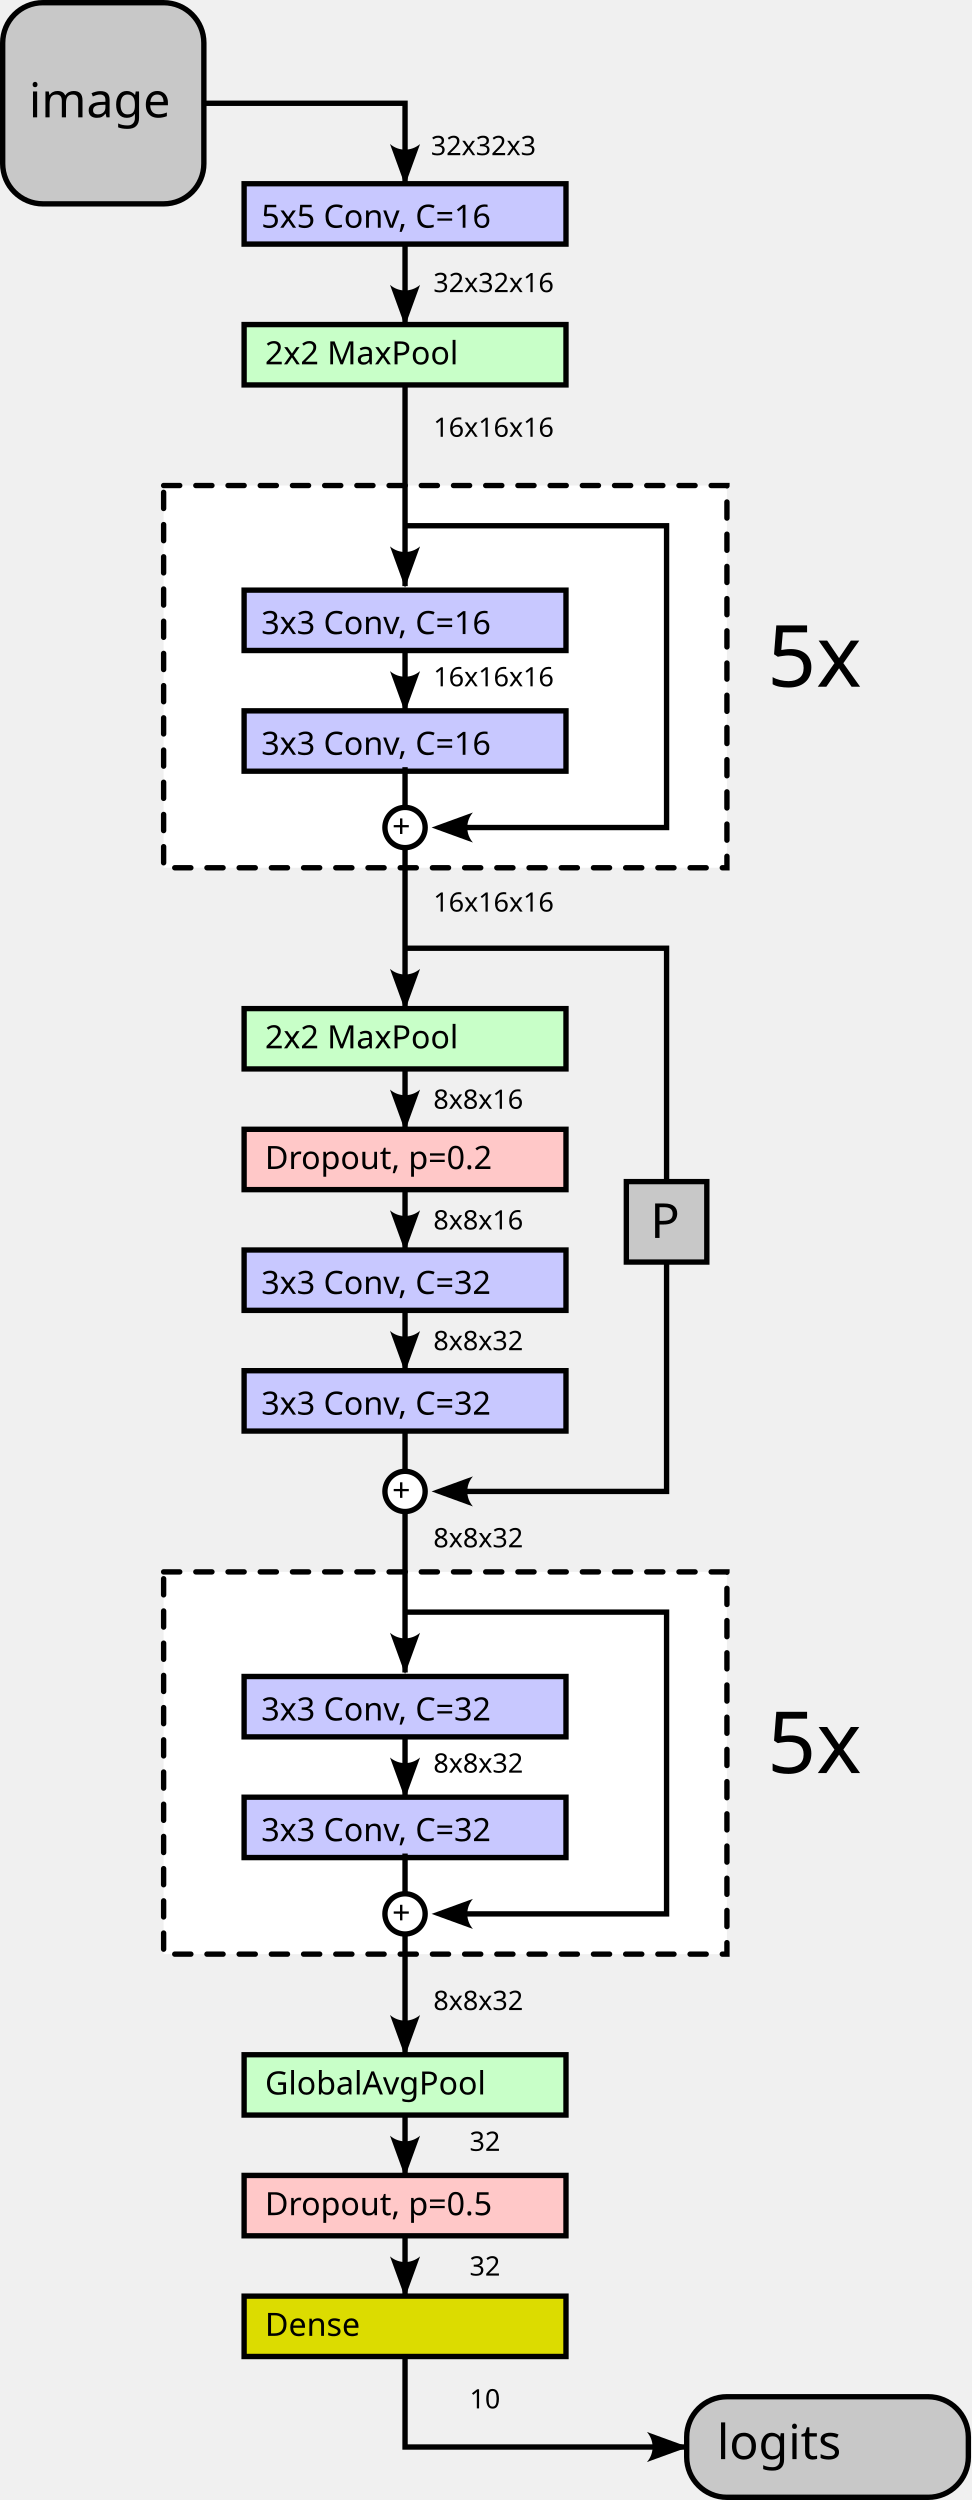
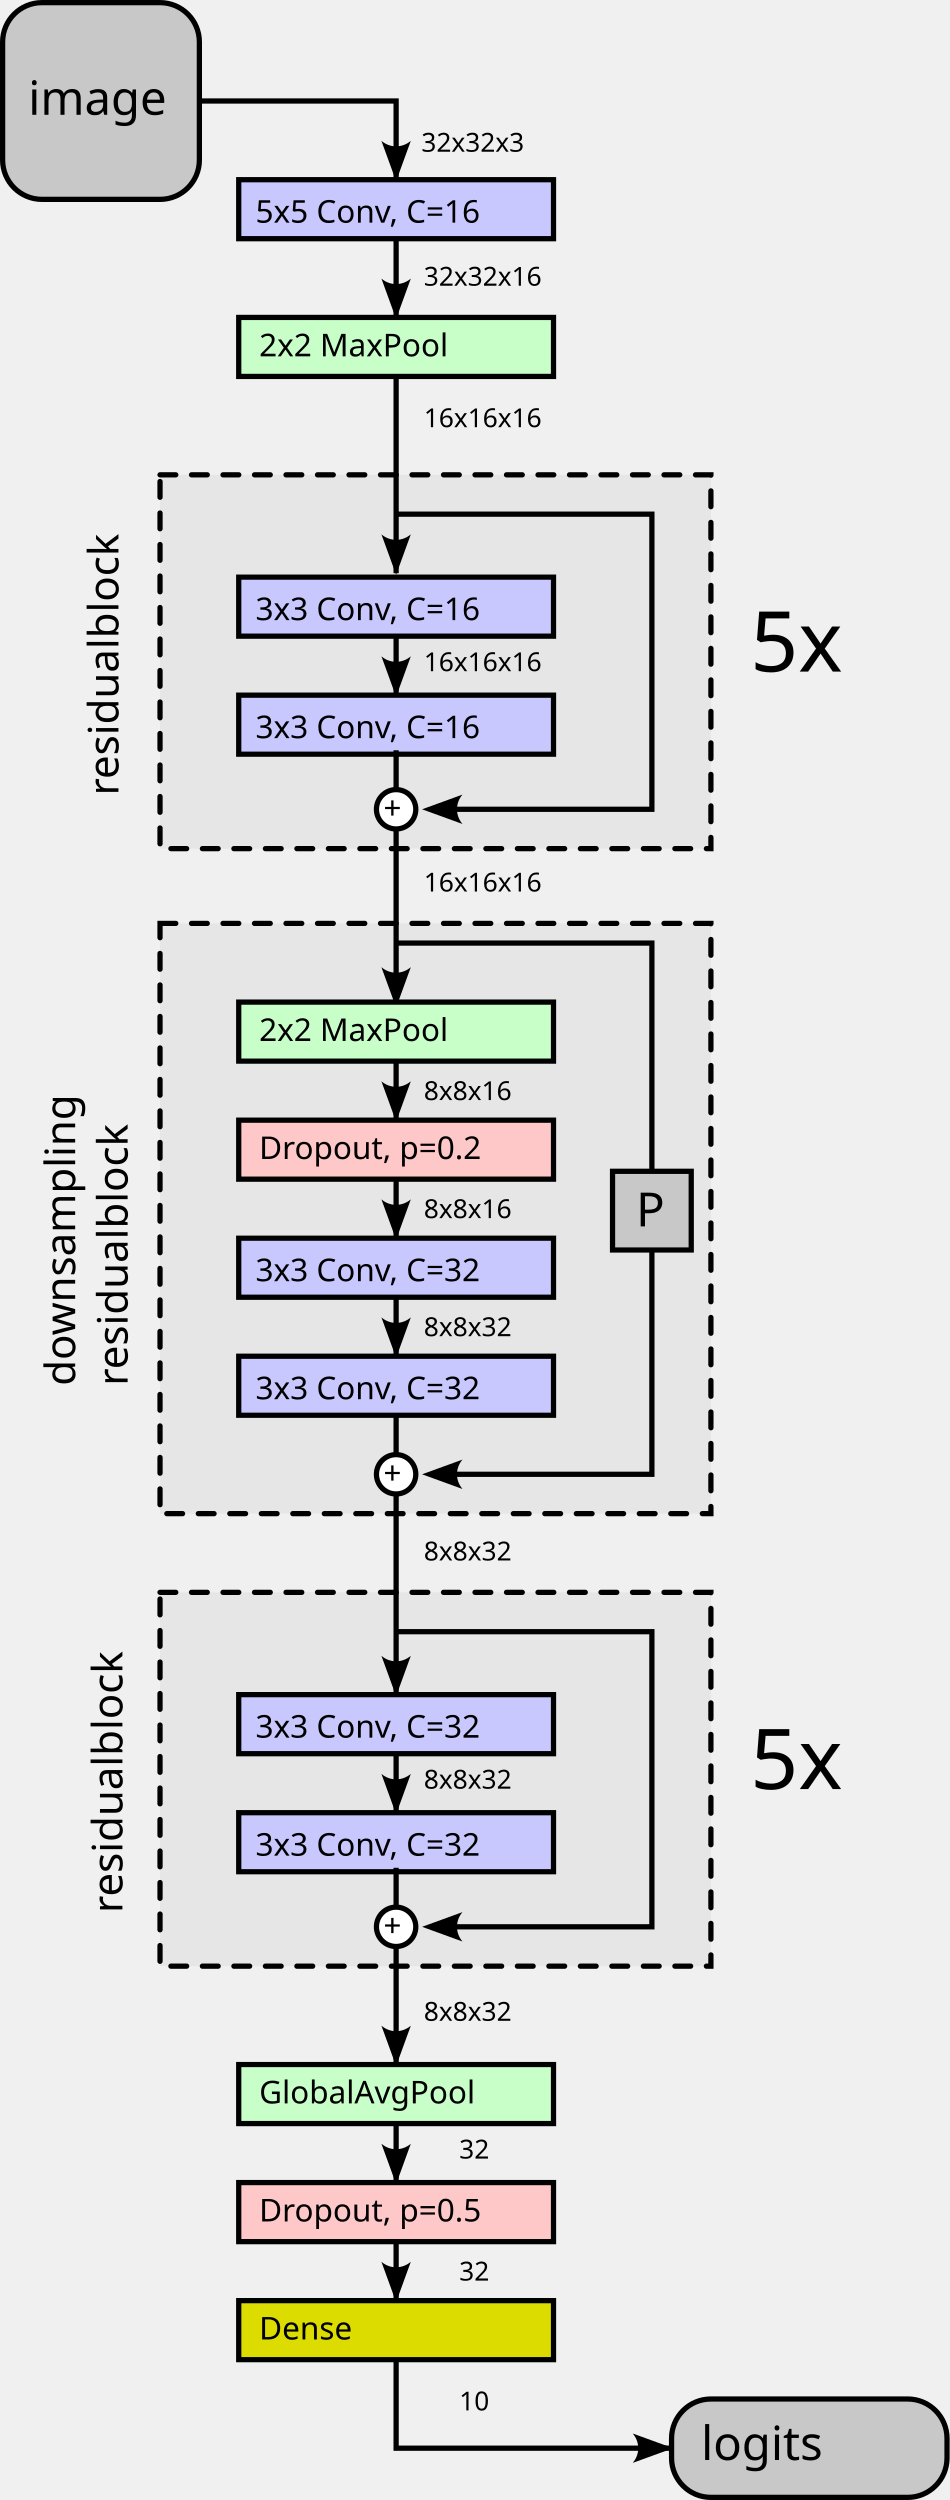
- <svg xmlns="http://www.w3.org/2000/svg" width="127.706mm" height="328.789mm" viewBox="0 0 127.706 328.789" version="1.1" id="svg5">
+ <svg xmlns="http://www.w3.org/2000/svg" width="127.706mm" height="336.197mm" viewBox="0 0 127.706 336.197" version="1.1" id="svg5">
  <defs id="defs2">
    <marker style="overflow:visible" id="marker10407" refX="6" refY="0" orient="auto-start-reverse" markerWidth="7.7" markerHeight="5.6" viewBox="0 0 7.7 5.6" preserveAspectRatio="xMidYMid">
      <path transform="scale(0.7)" d="M -2,-4 9,0 -2,4 c 2,-2.33 2,-5.66 0,-8 z" style="fill:context-stroke;fill-rule:evenodd;stroke:none" id="path10405" />
    </marker>
    <marker style="overflow:visible" id="marker5282" refX="0" refY="0" orient="auto-start-reverse" markerWidth="7.7" markerHeight="5.6" viewBox="0 0 7.7 5.6" preserveAspectRatio="xMidYMid">
      <path transform="scale(0.7)" d="M -2,-4 9,0 -2,4 c 2,-2.33 2,-5.66 0,-8 z" style="fill:context-stroke;fill-rule:evenodd;stroke:none" id="path5280" />
    </marker>
    <marker style="overflow:visible" id="Arrow2" refX="6" refY="0" orient="auto-start-reverse" markerWidth="7.7" markerHeight="5.6" viewBox="0 0 7.7 5.6" preserveAspectRatio="xMidYMid">
      <path transform="scale(0.7)" d="M -2,-4 9,0 -2,4 c 2,-2.33 2,-5.66 0,-8 z" style="fill:context-stroke;fill-rule:evenodd;stroke:none" id="arrow2L" />
    </marker>
  </defs>
  <g id="layer1" transform="translate(-4.938889,-7.584722)">
-     <rect style="fill:#ffffff;fill-opacity:1;stroke:#000000;stroke-width:0.706;stroke-linecap:round;stroke-dasharray:2.118, 2.118;stroke-dashoffset:0" id="rect6349" width="74.083" height="50.271" x="26.458" y="214.313" />
-     <rect style="fill:#ffffff;fill-opacity:1;stroke:#000000;stroke-width:0.706;stroke-linecap:round;stroke-dasharray:2.118, 2.118;stroke-dashoffset:0" id="rect4455" width="74.083" height="50.271" x="26.458" y="71.438" />
+     <rect style="fill:#e6e6e6;fill-opacity:1;stroke:#000000;stroke-width:0.706;stroke-linecap:round;stroke-dasharray:2.118, 2.118;stroke-dashoffset:0" id="rect1743" width="74.083" height="79.375" x="26.458" y="131.762" />
+     <rect style="fill:#e6e6e6;fill-opacity:1;stroke:#000000;stroke-width:0.706;stroke-linecap:round;stroke-dasharray:2.118, 2.118;stroke-dashoffset:0" id="rect6349" width="74.083" height="50.271" x="26.458" y="221.721" />
+     <rect style="fill:#e6e6e6;fill-opacity:1;stroke:#000000;stroke-width:0.706;stroke-linecap:round;stroke-dasharray:2.118, 2.118;stroke-dashoffset:0" id="rect4455" width="74.083" height="50.271" x="26.458" y="71.438" />
    <rect style="fill:#c8c8c8;fill-opacity:1;stroke:#000000;stroke-width:0.706;stroke-linecap:round;stroke-dasharray:none" id="rect800" width="26.458" height="26.458" x="5.292" y="7.938" ry="5.292" />
    <text xml:space="preserve" style="font-size:3.528px;line-height:1.25;font-family:Roman;-inkscape-font-specification:'Roman, ';stroke-width:0.265" x="61.605" y="27.992" id="text910">
      <tspan id="tspan908" style="font-size:3.528px;stroke-width:0.265" x="61.605" y="27.992">32x32x3</tspan>
    </text>
    <rect style="fill:#c8c8ff;fill-opacity:1;stroke:#000000;stroke-width:0.706;stroke-linecap:round;stroke-dasharray:none" id="rect962" width="42.333" height="7.938" x="37.042" y="31.75" ry="0" />
    <text xml:space="preserve" style="font-size:4.233px;line-height:1.25;font-family:Roman;-inkscape-font-specification:'Roman, ';stroke-width:0.265" x="39.301" y="37.532" id="text1013">
      <tspan id="tspan1011" style="font-size:4.233px;stroke-width:0.265" x="39.301" y="37.532">5x5 Conv, C=16</tspan>
    </text>
    <g id="g5262">
      <rect style="fill:#c8ffc8;fill-opacity:1;stroke:#000000;stroke-width:0.706;stroke-linecap:round;stroke-dasharray:none" id="rect1069" width="42.333" height="7.938" x="37.042" y="50.271" ry="0" />
      <text xml:space="preserve" style="font-size:4.233px;line-height:1.25;font-family:Roman;-inkscape-font-specification:'Roman, ';stroke-width:0.265" x="39.791" y="55.498" id="text1073">
        <tspan id="tspan1071" style="font-size:4.233px;stroke-width:0.265" x="39.791" y="55.498">2x2 MaxPool</tspan>
      </text>
    </g>
    <g id="g1084" transform="translate(-0.5085284,12.3672)">
      <rect style="fill:#c8c8ff;fill-opacity:1;stroke:#000000;stroke-width:0.706;stroke-linecap:round;stroke-dasharray:none" id="rect1075" width="42.333" height="7.938" x="37.55" y="72.829" ry="0" />
      <text xml:space="preserve" style="font-size:4.233px;line-height:1.25;font-family:Roman;-inkscape-font-specification:'Roman, ';stroke-width:0.265" x="39.809" y="78.61" id="text1079">
        <tspan id="tspan1077" style="font-size:4.233px;stroke-width:0.265" x="39.809" y="78.61">3x3 Conv, C=16</tspan>
      </text>
    </g>
    <g id="g1092" transform="translate(-0.5085284,28.2422)">
      <rect style="fill:#c8c8ff;fill-opacity:1;stroke:#000000;stroke-width:0.706;stroke-linecap:round;stroke-dasharray:none" id="rect1086" width="42.333" height="7.938" x="37.55" y="72.829" ry="0" />
      <text xml:space="preserve" style="font-size:4.233px;line-height:1.25;font-family:Roman;-inkscape-font-specification:'Roman, ';stroke-width:0.265" x="39.809" y="78.61" id="text1090">
        <tspan id="tspan1088" style="font-size:4.233px;stroke-width:0.265" x="39.809" y="78.61">3x3 Conv, C=16</tspan>
      </text>
    </g>
    <path style="fill:none;stroke:#000000;stroke-width:0.706;stroke-linecap:butt;stroke-linejoin:miter;stroke-dasharray:none;stroke-opacity:1;marker-end:url(#Arrow2)" d="M 31.75,21.167 H 58.208 V 31.75" id="path1148" />
    <path style="fill:none;stroke:#000000;stroke-width:0.706;stroke-linecap:butt;stroke-linejoin:miter;stroke-dasharray:none;stroke-opacity:1;marker-end:url(#Arrow2)" d="M 58.208,39.688 V 50.271" id="path1150" />
    <path style="fill:none;stroke:#000000;stroke-width:0.706;stroke-linecap:butt;stroke-linejoin:miter;stroke-dasharray:none;stroke-opacity:1;marker-end:url(#Arrow2)" d="M 58.208,58.208 V 84.667" id="path1152" />
    <path style="fill:none;stroke:#000000;stroke-width:0.706;stroke-linecap:butt;stroke-linejoin:miter;stroke-dasharray:none;stroke-opacity:1;marker-end:url(#Arrow2)" d="m 58.208,93.133 v 7.937" id="path1154" />
    <text xml:space="preserve" style="font-size:3.528px;line-height:1.25;font-family:Roman;-inkscape-font-specification:'Roman, ';stroke-width:0.265" x="61.934" y="46.01" id="text1158">
      <tspan id="tspan1156" style="font-size:3.528px;stroke-width:0.265" x="61.934" y="46.01">32x32x16</tspan>
    </text>
    <text xml:space="preserve" style="font-size:3.528px;line-height:1.25;font-family:Roman;-inkscape-font-specification:'Roman, ';stroke-width:0.265" x="61.934" y="127.476" id="text1162">
      <tspan id="tspan1160" style="font-size:3.528px;stroke-width:0.265" x="61.934" y="127.476">16x16x16</tspan>
    </text>
    <path style="fill:none;stroke:#000000;stroke-width:0.706;stroke-linecap:butt;stroke-linejoin:miter;stroke-dasharray:none;stroke-opacity:1;marker-end:url(#marker5282)" d="M 58.208,76.729 H 92.604 V 116.417 H 66.146" id="path1888" />
-     <path style="fill:none;stroke:#000000;stroke-width:0.706;stroke-linecap:butt;stroke-linejoin:miter;stroke-dasharray:none;stroke-opacity:1;marker-end:url(#Arrow2)" d="m 58.208,108.479 v 31.75" id="path1949" />
+     <path style="fill:none;stroke:#000000;stroke-width:0.706;stroke-linecap:butt;stroke-linejoin:miter;stroke-dasharray:none;stroke-opacity:1;marker-end:url(#Arrow2)" d="M 58.208,108.479 V 142.875" id="path1949" />
    <text xml:space="preserve" style="font-size:3.528px;line-height:1.25;font-family:Roman;-inkscape-font-specification:'Roman, ';stroke-width:0.265" x="61.934" y="65.034" id="text2789">
      <tspan id="tspan2787" style="font-size:3.528px;stroke-width:0.265" x="61.934" y="65.034">16x16x16</tspan>
    </text>
    <circle style="fill:#ffffff;fill-opacity:1;stroke:#000000;stroke-width:0.706;stroke-linecap:round;stroke-dasharray:none" id="path4391" cx="58.208" cy="116.417" r="2.646" />
    <text xml:space="preserve" style="font-size:4.233px;line-height:1.25;font-family:Roman;-inkscape-font-specification:'Roman, ';stroke-width:0.265" x="56.501" y="117.733" id="text4395">
      <tspan id="tspan4393" style="font-size:4.233px;stroke-width:0.265" x="56.501" y="117.733">+</tspan>
    </text>
    <text xml:space="preserve" style="font-size:11.289px;line-height:1.25;font-family:Roman;-inkscape-font-specification:'Roman, ';stroke-width:0.265" x="105.833" y="97.896" id="text5257">
      <tspan id="tspan5255" style="stroke-width:0.265" x="105.833" y="97.896">5x</tspan>
    </text>
-     <g id="g5270" transform="translate(0,89.95834)">
+     <g id="g5270" transform="translate(0,92.07501)">
      <rect style="fill:#c8ffc8;fill-opacity:1;stroke:#000000;stroke-width:0.706;stroke-linecap:round;stroke-dasharray:none" id="rect5264" width="42.333" height="7.938" x="37.042" y="50.271" ry="0" />
      <text xml:space="preserve" style="font-size:4.233px;line-height:1.25;font-family:Roman;-inkscape-font-specification:'Roman, ';stroke-width:0.265" x="39.791" y="55.498" id="text5268">
        <tspan id="tspan5266" style="font-size:4.233px;stroke-width:0.265" x="39.791" y="55.498">2x2 MaxPool</tspan>
      </text>
    </g>
-     <g id="g5334" transform="translate(-0.5085284,99.15053)">
+     <g id="g5334" transform="translate(-0.5085284,101.2672)">
      <rect style="fill:#c8c8ff;fill-opacity:1;stroke:#000000;stroke-width:0.706;stroke-linecap:round;stroke-dasharray:none" id="rect5328" width="42.333" height="7.938" x="37.55" y="72.829" ry="0" />
      <text xml:space="preserve" style="font-size:4.233px;line-height:1.25;font-family:Roman;-inkscape-font-specification:'Roman, ';stroke-width:0.265" x="39.809" y="78.61" id="text5332">
        <tspan id="tspan5330" style="font-size:4.233px;stroke-width:0.265" x="39.809" y="78.61">3x3 Conv, C=32</tspan>
      </text>
    </g>
-     <g id="g5342" transform="translate(-0.5085284,115.0255)">
+     <g id="g5342" transform="translate(-0.5085284,117.1422)">
      <rect style="fill:#c8c8ff;fill-opacity:1;stroke:#000000;stroke-width:0.706;stroke-linecap:round;stroke-dasharray:none" id="rect5336" width="42.333" height="7.938" x="37.55" y="72.829" ry="0" />
      <text xml:space="preserve" style="font-size:4.233px;line-height:1.25;font-family:Roman;-inkscape-font-specification:'Roman, ';stroke-width:0.265" x="39.809" y="78.61" id="text5340">
        <tspan id="tspan5338" style="font-size:4.233px;stroke-width:0.265" x="39.809" y="78.61">3x3 Conv, C=32</tspan>
      </text>
    </g>
-     <path style="fill:none;stroke:#000000;stroke-width:0.706;stroke-linecap:butt;stroke-linejoin:miter;stroke-dasharray:none;stroke-opacity:1;marker-end:url(#Arrow2)" d="m 58.208,179.917 v 7.938" id="path5344" />
-     <path style="fill:none;stroke:#000000;stroke-width:0.706;stroke-linecap:butt;stroke-linejoin:miter;stroke-dasharray:none;stroke-opacity:1;marker-end:url(#Arrow2)" d="m 58.208,164.042 v 7.938" id="path5350" />
-     <path style="fill:none;stroke:#000000;stroke-width:0.706;stroke-linecap:butt;stroke-linejoin:miter;stroke-dasharray:none;stroke-opacity:1;marker-end:url(#marker5282)" d="m 58.208,132.292 h 34.396 v 71.438 H 66.146" id="path5356" />
-     <path style="fill:none;stroke:#000000;stroke-width:0.706;stroke-linecap:butt;stroke-linejoin:miter;stroke-dasharray:none;stroke-opacity:1;marker-end:url(#Arrow2)" d="m 58.208,195.792 v 31.75" id="path5366" />
-     <circle style="fill:#ffffff;fill-opacity:1;stroke:#000000;stroke-width:0.706;stroke-linecap:round;stroke-dasharray:none" id="circle5368" cx="58.208" cy="203.729" r="2.646" />
-     <text xml:space="preserve" style="font-size:4.233px;line-height:1.25;font-family:Roman;-inkscape-font-specification:'Roman, ';stroke-width:0.265" x="56.501" y="205.046" id="text5372">
-       <tspan id="tspan5370" style="font-size:4.233px;stroke-width:0.265" x="56.501" y="205.046">+</tspan>
+     <path style="fill:none;stroke:#000000;stroke-width:0.706;stroke-linecap:butt;stroke-linejoin:miter;stroke-dasharray:none;stroke-opacity:1;marker-end:url(#Arrow2)" d="m 58.208,182.033 v 7.938" id="path5344" />
+     <path style="fill:none;stroke:#000000;stroke-width:0.706;stroke-linecap:butt;stroke-linejoin:miter;stroke-dasharray:none;stroke-opacity:1;marker-end:url(#Arrow2)" d="m 58.208,166.158 v 7.938" id="path5350" />
+     <path style="fill:none;stroke:#000000;stroke-width:0.706;stroke-linecap:butt;stroke-linejoin:miter;stroke-dasharray:none;stroke-opacity:1;marker-end:url(#marker5282)" d="m 58.208,134.408 h 34.396 v 71.438 H 66.146" id="path5356" />
+     <path style="fill:none;stroke:#000000;stroke-width:0.706;stroke-linecap:butt;stroke-linejoin:miter;stroke-dasharray:none;stroke-opacity:1;marker-end:url(#Arrow2)" d="m 58.208,197.908 v 37.571" id="path5366" />
+     <circle style="fill:#ffffff;fill-opacity:1;stroke:#000000;stroke-width:0.706;stroke-linecap:round;stroke-dasharray:none" id="circle5368" cx="58.208" cy="205.846" r="2.646" />
+     <text xml:space="preserve" style="font-size:4.233px;line-height:1.25;font-family:Roman;-inkscape-font-specification:'Roman, ';stroke-width:0.265" x="56.501" y="207.163" id="text5372">
+       <tspan id="tspan5370" style="font-size:4.233px;stroke-width:0.265" x="56.501" y="207.163">+</tspan>
    </text>
-     <rect style="fill:#c8c8c8;fill-opacity:1;stroke:#000000;stroke-width:0.706;stroke-linecap:round;stroke-dasharray:none;stroke-dashoffset:0" id="rect5380" width="10.583" height="10.583" x="87.312" y="162.983" />
-     <text xml:space="preserve" style="font-size:6.35px;line-height:1.25;font-family:Roman;-inkscape-font-specification:'Roman, ';stroke-width:0.265" x="90.488" y="170.392" id="text5540">
-       <tspan id="tspan5538" style="font-size:6.35px;stroke-width:0.265" x="90.488" y="170.392">P</tspan>
+     <rect style="fill:#c8c8c8;fill-opacity:1;stroke:#000000;stroke-width:0.706;stroke-linecap:round;stroke-dasharray:none;stroke-dashoffset:0" id="rect5380" width="10.583" height="10.583" x="87.312" y="165.1" />
+     <text xml:space="preserve" style="font-size:6.35px;line-height:1.25;font-family:Roman;-inkscape-font-specification:'Roman, ';stroke-width:0.265" x="90.488" y="172.508" id="text5540">
+       <tspan id="tspan5538" style="font-size:6.35px;stroke-width:0.265" x="90.488" y="172.508">P</tspan>
    </text>
-     <text xml:space="preserve" style="font-size:3.528px;line-height:1.25;font-family:Roman;-inkscape-font-specification:'Roman, ';stroke-width:0.265" x="61.934" y="153.405" id="text5544">
-       <tspan id="tspan5542" style="font-size:3.528px;stroke-width:0.265" x="61.934" y="153.405">8x8x16</tspan>
+     <text xml:space="preserve" style="font-size:3.528px;line-height:1.25;font-family:Roman;-inkscape-font-specification:'Roman, ';stroke-width:0.265" x="61.934" y="155.522" id="text5544">
+       <tspan id="tspan5542" style="font-size:3.528px;stroke-width:0.265" x="61.934" y="155.522">8x8x16</tspan>
    </text>
-     <text xml:space="preserve" style="font-size:3.528px;line-height:1.25;font-family:Roman;-inkscape-font-specification:'Roman, ';stroke-width:0.265" x="61.934" y="211.084" id="text5548">
-       <tspan id="tspan5546" style="font-size:3.528px;stroke-width:0.265" x="61.934" y="211.084">8x8x32</tspan>
+     <text xml:space="preserve" style="font-size:3.528px;line-height:1.25;font-family:Roman;-inkscape-font-specification:'Roman, ';stroke-width:0.265" x="61.934" y="217.434" id="text5548">
+       <tspan id="tspan5546" style="font-size:3.528px;stroke-width:0.265" x="61.934" y="217.434">8x8x32</tspan>
    </text>
-     <text xml:space="preserve" style="font-size:3.528px;line-height:1.25;font-family:Roman;-inkscape-font-specification:'Roman, ';stroke-width:0.265" x="61.934" y="185.155" id="text5552">
-       <tspan id="tspan5550" style="font-size:3.528px;stroke-width:0.265" x="61.934" y="185.155">8x8x32</tspan>
+     <text xml:space="preserve" style="font-size:3.528px;line-height:1.25;font-family:Roman;-inkscape-font-specification:'Roman, ';stroke-width:0.265" x="61.934" y="187.272" id="text5552">
+       <tspan id="tspan5550" style="font-size:3.528px;stroke-width:0.265" x="61.934" y="187.272">8x8x32</tspan>
    </text>
-     <rect style="fill:#ffc8c8;fill-opacity:1;stroke:#000000;stroke-width:0.706;stroke-linecap:round;stroke-dasharray:none" id="rect6308" width="42.333" height="7.938" x="37.042" y="156.104" ry="0" />
-     <text xml:space="preserve" style="font-size:4.233px;line-height:1.25;font-family:Roman;-inkscape-font-specification:'Roman, ';stroke-width:0.265" x="39.791" y="161.332" id="text6312">
-       <tspan id="tspan6310" style="font-size:4.233px;stroke-width:0.265" x="39.791" y="161.332">Dropout, p=0.2</tspan>
+     <rect style="fill:#ffc8c8;fill-opacity:1;stroke:#000000;stroke-width:0.706;stroke-linecap:round;stroke-dasharray:none" id="rect6308" width="42.333" height="7.938" x="37.042" y="158.221" ry="0" />
+     <text xml:space="preserve" style="font-size:4.233px;line-height:1.25;font-family:Roman;-inkscape-font-specification:'Roman, ';stroke-width:0.265" x="39.791" y="163.448" id="text6312">
+       <tspan id="tspan6310" style="font-size:4.233px;stroke-width:0.265" x="39.791" y="163.448">Dropout, p=0.2</tspan>
    </text>
-     <path style="fill:none;stroke:#000000;stroke-width:0.706;stroke-linecap:butt;stroke-linejoin:miter;stroke-dasharray:none;stroke-opacity:1;marker-end:url(#Arrow2)" d="m 58.208,148.167 v 7.938" id="path6318" />
+     <path style="fill:none;stroke:#000000;stroke-width:0.706;stroke-linecap:butt;stroke-linejoin:miter;stroke-dasharray:none;stroke-opacity:1;marker-end:url(#Arrow2)" d="m 58.208,150.283 v 7.938" id="path6318" />
    <text xml:space="preserve" style="font-size:3.528px;line-height:1.25;font-family:Roman;-inkscape-font-specification:'Roman, ';stroke-width:0.265" x="61.934" y="97.842" id="text6324">
      <tspan id="tspan6322" style="font-size:3.528px;stroke-width:0.265" x="61.934" y="97.842">16x16x16</tspan>
    </text>
-     <text xml:space="preserve" style="font-size:3.528px;line-height:1.25;font-family:Roman;-inkscape-font-specification:'Roman, ';stroke-width:0.265" x="61.934" y="169.28" id="text6328">
-       <tspan id="tspan6326" style="font-size:3.528px;stroke-width:0.265" x="61.934" y="169.28">8x8x16</tspan>
+     <text xml:space="preserve" style="font-size:3.528px;line-height:1.25;font-family:Roman;-inkscape-font-specification:'Roman, ';stroke-width:0.265" x="61.934" y="171.397" id="text6328">
+       <tspan id="tspan6326" style="font-size:3.528px;stroke-width:0.265" x="61.934" y="171.397">8x8x16</tspan>
    </text>
-     <g id="g6357" transform="translate(-0.5085284,155.2422)">
+     <g id="g6357" transform="translate(-0.5085284,162.6505)">
      <rect style="fill:#c8c8ff;fill-opacity:1;stroke:#000000;stroke-width:0.706;stroke-linecap:round;stroke-dasharray:none" id="rect6351" width="42.333" height="7.938" x="37.55" y="72.829" ry="0" />
      <text xml:space="preserve" style="font-size:4.233px;line-height:1.25;font-family:Roman;-inkscape-font-specification:'Roman, ';stroke-width:0.265" x="39.809" y="78.61" id="text6355">
        <tspan id="tspan6353" style="font-size:4.233px;stroke-width:0.265" x="39.809" y="78.61">3x3 Conv, C=32</tspan>
      </text>
    </g>
-     <g id="g6365" transform="translate(-0.5085284,171.1172)">
+     <g id="g6365" transform="translate(-0.5085284,178.5255)">
      <rect style="fill:#c8c8ff;fill-opacity:1;stroke:#000000;stroke-width:0.706;stroke-linecap:round;stroke-dasharray:none" id="rect6359" width="42.333" height="7.938" x="37.55" y="72.829" ry="0" />
      <text xml:space="preserve" style="font-size:4.233px;line-height:1.25;font-family:Roman;-inkscape-font-specification:'Roman, ';stroke-width:0.265" x="39.809" y="78.61" id="text6363">
        <tspan id="tspan6361" style="font-size:4.233px;stroke-width:0.265" x="39.809" y="78.61">3x3 Conv, C=32</tspan>
      </text>
    </g>
-     <path style="fill:none;stroke:#000000;stroke-width:0.706;stroke-linecap:butt;stroke-linejoin:miter;stroke-dasharray:none;stroke-opacity:1;marker-end:url(#Arrow2)" d="m 58.208,236.008 v 7.938" id="path6369" />
-     <path style="fill:none;stroke:#000000;stroke-width:0.706;stroke-linecap:butt;stroke-linejoin:miter;stroke-dasharray:none;stroke-opacity:1;marker-end:url(#marker5282)" d="m 58.208,219.604 h 34.396 v 39.688 H 66.146" id="path6371" />
-     <path style="fill:none;stroke:#000000;stroke-width:0.706;stroke-linecap:butt;stroke-linejoin:miter;stroke-dasharray:none;stroke-opacity:1;marker-end:url(#Arrow2)" d="M 58.208,251.354 V 277.812" id="path6373" />
-     <circle style="fill:#ffffff;fill-opacity:1;stroke:#000000;stroke-width:0.706;stroke-linecap:round;stroke-dasharray:none" id="circle6375" cx="58.208" cy="259.292" r="2.646" />
-     <text xml:space="preserve" style="font-size:4.233px;line-height:1.25;font-family:Roman;-inkscape-font-specification:'Roman, ';stroke-width:0.265" x="56.501" y="260.608" id="text6379">
-       <tspan id="tspan6377" style="font-size:4.233px;stroke-width:0.265" x="56.501" y="260.608">+</tspan>
+     <path style="fill:none;stroke:#000000;stroke-width:0.706;stroke-linecap:butt;stroke-linejoin:miter;stroke-dasharray:none;stroke-opacity:1;marker-end:url(#Arrow2)" d="m 58.208,243.417 v 7.938" id="path6369" />
+     <path style="fill:none;stroke:#000000;stroke-width:0.706;stroke-linecap:butt;stroke-linejoin:miter;stroke-dasharray:none;stroke-opacity:1;marker-end:url(#marker5282)" d="m 58.208,227.012 h 34.396 v 39.688 H 66.146" id="path6371" />
+     <path style="fill:none;stroke:#000000;stroke-width:0.706;stroke-linecap:butt;stroke-linejoin:miter;stroke-dasharray:none;stroke-opacity:1;marker-end:url(#Arrow2)" d="m 58.208,258.763 v 26.458" id="path6373" />
+     <circle style="fill:#ffffff;fill-opacity:1;stroke:#000000;stroke-width:0.706;stroke-linecap:round;stroke-dasharray:none" id="circle6375" cx="58.208" cy="266.7" r="2.646" />
+     <text xml:space="preserve" style="font-size:4.233px;line-height:1.25;font-family:Roman;-inkscape-font-specification:'Roman, ';stroke-width:0.265" x="56.501" y="268.017" id="text6379">
+       <tspan id="tspan6377" style="font-size:4.233px;stroke-width:0.265" x="56.501" y="268.017">+</tspan>
    </text>
-     <text xml:space="preserve" style="font-size:11.289px;line-height:1.25;font-family:Roman;-inkscape-font-specification:'Roman, ';stroke-width:0.265" x="105.833" y="240.771" id="text6383">
-       <tspan id="tspan6381" style="stroke-width:0.265" x="105.833" y="240.771">5x</tspan>
+     <text xml:space="preserve" style="font-size:11.289px;line-height:1.25;font-family:Roman;-inkscape-font-specification:'Roman, ';stroke-width:0.265" x="105.833" y="248.179" id="text6383">
+       <tspan id="tspan6381" style="stroke-width:0.265" x="105.833" y="248.179">5x</tspan>
    </text>
-     <text xml:space="preserve" style="font-size:3.528px;line-height:1.25;font-family:Roman;-inkscape-font-specification:'Roman, ';stroke-width:0.265" x="61.934" y="240.718" id="text6387">
-       <tspan id="tspan6385" style="font-size:3.528px;stroke-width:0.265" x="61.934" y="240.718">8x8x32</tspan>
+     <text xml:space="preserve" style="font-size:3.528px;line-height:1.25;font-family:Roman;-inkscape-font-specification:'Roman, ';stroke-width:0.265" x="61.934" y="248.126" id="text6387">
+       <tspan id="tspan6385" style="font-size:3.528px;stroke-width:0.265" x="61.934" y="248.126">8x8x32</tspan>
    </text>
-     <text xml:space="preserve" style="font-size:3.528px;line-height:1.25;font-family:Roman;-inkscape-font-specification:'Roman, ';stroke-width:0.265" x="61.934" y="271.938" id="text7151">
-       <tspan id="tspan7149" style="font-size:3.528px;stroke-width:0.265" x="61.934" y="271.938">8x8x32</tspan>
+     <text xml:space="preserve" style="font-size:3.528px;line-height:1.25;font-family:Roman;-inkscape-font-specification:'Roman, ';stroke-width:0.265" x="61.934" y="279.347" id="text7151">
+       <tspan id="tspan7149" style="font-size:3.528px;stroke-width:0.265" x="61.934" y="279.347">8x8x32</tspan>
    </text>
-     <rect style="fill:#c8ffc8;fill-opacity:1;stroke:#000000;stroke-width:0.706;stroke-linecap:round;stroke-dasharray:none" id="rect7155" width="42.333" height="7.938" x="37.042" y="277.813" ry="0" />
-     <text xml:space="preserve" style="font-size:4.233px;line-height:1.25;font-family:Roman;-inkscape-font-specification:'Roman, ';stroke-width:0.265" x="39.791" y="283.04" id="text7159">
-       <tspan id="tspan7157" style="font-size:4.233px;stroke-width:0.265" x="39.791" y="283.04">GlobalAvgPool</tspan>
+     <rect style="fill:#c8ffc8;fill-opacity:1;stroke:#000000;stroke-width:0.706;stroke-linecap:round;stroke-dasharray:none" id="rect7155" width="42.333" height="7.938" x="37.042" y="285.221" ry="0" />
+     <text xml:space="preserve" style="font-size:4.233px;line-height:1.25;font-family:Roman;-inkscape-font-specification:'Roman, ';stroke-width:0.265" x="39.791" y="290.449" id="text7159">
+       <tspan id="tspan7157" style="font-size:4.233px;stroke-width:0.265" x="39.791" y="290.449">GlobalAvgPool</tspan>
    </text>
-     <text xml:space="preserve" style="font-size:3.528px;line-height:1.25;font-family:Roman;-inkscape-font-specification:'Roman, ';stroke-width:0.265" x="66.697" y="290.459" id="text9434">
-       <tspan id="tspan9432" style="font-size:3.528px;stroke-width:0.265" x="66.697" y="290.459">32</tspan>
+     <text xml:space="preserve" style="font-size:3.528px;line-height:1.25;font-family:Roman;-inkscape-font-specification:'Roman, ';stroke-width:0.265" x="66.697" y="297.867" id="text9434">
+       <tspan id="tspan9432" style="font-size:3.528px;stroke-width:0.265" x="66.697" y="297.867">32</tspan>
    </text>
-     <rect style="fill:#ffc8c8;fill-opacity:1;stroke:#000000;stroke-width:0.706;stroke-linecap:round;stroke-dasharray:none" id="rect9436" width="42.333" height="7.938" x="37.042" y="293.688" ry="0" />
-     <text xml:space="preserve" style="font-size:4.233px;line-height:1.25;font-family:Roman;-inkscape-font-specification:'Roman, ';stroke-width:0.265" x="39.791" y="298.915" id="text9440">
-       <tspan id="tspan9438" style="font-size:4.233px;stroke-width:0.265" x="39.791" y="298.915">Dropout, p=0.5</tspan>
+     <rect style="fill:#ffc8c8;fill-opacity:1;stroke:#000000;stroke-width:0.706;stroke-linecap:round;stroke-dasharray:none" id="rect9436" width="42.333" height="7.938" x="37.042" y="301.096" ry="0" />
+     <text xml:space="preserve" style="font-size:4.233px;line-height:1.25;font-family:Roman;-inkscape-font-specification:'Roman, ';stroke-width:0.265" x="39.791" y="306.324" id="text9440">
+       <tspan id="tspan9438" style="font-size:4.233px;stroke-width:0.265" x="39.791" y="306.324">Dropout, p=0.5</tspan>
    </text>
-     <path style="fill:none;stroke:#000000;stroke-width:0.706;stroke-linecap:butt;stroke-linejoin:miter;stroke-dasharray:none;stroke-opacity:1;marker-end:url(#Arrow2)" d="m 58.208,285.75 v 7.938" id="path9444" />
-     <rect style="fill:#dcdc00;fill-opacity:1;stroke:#000000;stroke-width:0.706;stroke-linecap:round;stroke-dasharray:none" id="rect9561" width="42.333" height="7.938" x="37.042" y="309.563" ry="0" />
-     <text xml:space="preserve" style="font-size:4.233px;line-height:1.25;font-family:Roman;-inkscape-font-specification:'Roman, ';stroke-width:0.265" x="39.791" y="314.79" id="text9565">
-       <tspan id="tspan9563" style="font-size:4.233px;stroke-width:0.265" x="39.791" y="314.79">Dense</tspan>
+     <path style="fill:none;stroke:#000000;stroke-width:0.706;stroke-linecap:butt;stroke-linejoin:miter;stroke-dasharray:none;stroke-opacity:1;marker-end:url(#Arrow2)" d="m 58.208,293.158 v 7.938" id="path9444" />
+     <rect style="fill:#dcdc00;fill-opacity:1;stroke:#000000;stroke-width:0.706;stroke-linecap:round;stroke-dasharray:none" id="rect9561" width="42.333" height="7.938" x="37.042" y="316.971" ry="0" />
+     <text xml:space="preserve" style="font-size:4.233px;line-height:1.25;font-family:Roman;-inkscape-font-specification:'Roman, ';stroke-width:0.265" x="39.791" y="322.198" id="text9565">
+       <tspan id="tspan9563" style="font-size:4.233px;stroke-width:0.265" x="39.791" y="322.198">Dense</tspan>
    </text>
-     <text xml:space="preserve" style="font-size:3.528px;line-height:1.25;font-family:Roman;-inkscape-font-specification:'Roman, ';stroke-width:0.265" x="66.697" y="306.863" id="text10321">
-       <tspan id="tspan10319" style="font-size:3.528px;stroke-width:0.265" x="66.697" y="306.863">32</tspan>
+     <text xml:space="preserve" style="font-size:3.528px;line-height:1.25;font-family:Roman;-inkscape-font-specification:'Roman, ';stroke-width:0.265" x="66.697" y="314.272" id="text10321">
+       <tspan id="tspan10319" style="font-size:3.528px;stroke-width:0.265" x="66.697" y="314.272">32</tspan>
    </text>
-     <text xml:space="preserve" style="font-size:3.528px;line-height:1.25;font-family:Roman;-inkscape-font-specification:'Roman, ';stroke-width:0.265" x="66.697" y="324.326" id="text10325">
-       <tspan id="tspan10323" style="font-size:3.528px;stroke-width:0.265" x="66.697" y="324.326">10</tspan>
+     <text xml:space="preserve" style="font-size:3.528px;line-height:1.25;font-family:Roman;-inkscape-font-specification:'Roman, ';stroke-width:0.265" x="66.697" y="331.734" id="text10325">
+       <tspan id="tspan10323" style="font-size:3.528px;stroke-width:0.265" x="66.697" y="331.734">10</tspan>
    </text>
    <text xml:space="preserve" style="font-size:6.35px;line-height:1.25;font-family:Roman;-inkscape-font-specification:'Roman, ';stroke-width:0.265" x="8.731" y="23.019" id="text10329">
      <tspan id="tspan10327" style="font-size:6.35px;stroke-width:0.265" x="8.731" y="23.019">image</tspan>
    </text>
-     <rect style="fill:#c8c8c8;fill-opacity:1;stroke:#000000;stroke-width:0.706;stroke-linecap:round;stroke-dasharray:none" id="rect10331" width="37.042" height="13.229" x="95.25" y="322.792" ry="5.292" />
-     <path style="fill:none;stroke:#000000;stroke-width:0.706;stroke-linecap:butt;stroke-linejoin:miter;stroke-dasharray:none;stroke-opacity:1;marker-end:url(#Arrow2)" d="m 58.208,301.625 v 7.938" id="path10335" />
-     <path style="fill:none;stroke:#000000;stroke-width:0.706;stroke-linecap:butt;stroke-linejoin:miter;stroke-dasharray:none;stroke-opacity:1;marker-end:url(#marker10407)" d="m 58.208,317.5 v 11.906 h 37.042 v 0 0" id="path10339" />
-     <text xml:space="preserve" style="font-size:6.35px;line-height:1.25;font-family:Roman;-inkscape-font-specification:'Roman, ';stroke-width:0.265" x="99.219" y="330.994" id="text10673">
-       <tspan id="tspan10671" style="font-size:6.35px;stroke-width:0.265" x="99.219" y="330.994">logits</tspan>
+     <rect style="fill:#c8c8c8;fill-opacity:1;stroke:#000000;stroke-width:0.706;stroke-linecap:round;stroke-dasharray:none" id="rect10331" width="37.042" height="13.229" x="95.25" y="330.2" ry="5.292" />
+     <path style="fill:none;stroke:#000000;stroke-width:0.706;stroke-linecap:butt;stroke-linejoin:miter;stroke-dasharray:none;stroke-opacity:1;marker-end:url(#Arrow2)" d="m 58.208,309.033 v 7.938" id="path10335" />
+     <path style="fill:none;stroke:#000000;stroke-width:0.706;stroke-linecap:butt;stroke-linejoin:miter;stroke-dasharray:none;stroke-opacity:1;marker-end:url(#marker10407)" d="m 58.208,324.908 v 11.906 h 37.042 v 0 0" id="path10339" />
+     <text xml:space="preserve" style="font-size:6.35px;line-height:1.25;font-family:Roman;-inkscape-font-specification:'Roman, ';stroke-width:0.265" x="99.219" y="338.402" id="text10673">
+       <tspan id="tspan10671" style="font-size:6.35px;stroke-width:0.265" x="99.219" y="338.402">logits</tspan>
+     </text>
+     <text xml:space="preserve" style="font-size:5.644px;line-height:1.25;font-family:Roman;-inkscape-font-specification:'Roman, ';stroke-width:0.265" x="-114.562" y="20.869" id="text3423" transform="rotate(-90)">
+       <tspan id="tspan3421" style="font-size:5.644px;stroke-width:0.265" x="-114.562" y="20.869">residualblock</tspan>
+     </text>
+     <text xml:space="preserve" style="font-size:5.644px;line-height:1.25;font-family:Roman;-inkscape-font-specification:'Roman, ';stroke-width:0.265" x="-264.845" y="21.398" id="text3427" transform="rotate(-90)">
+       <tspan id="tspan3425" style="font-size:5.644px;stroke-width:0.265" x="-264.845" y="21.398">residualblock</tspan>
+     </text>
+     <text xml:space="preserve" style="font-size:5.644px;line-height:1.25;font-family:Roman;-inkscape-font-specification:'Roman, ';stroke-width:0.265" x="-193.937" y="15.048" id="text3431" transform="rotate(-90)">
+       <tspan id="tspan3429" style="font-size:5.644px;stroke-width:0.265" x="-193.937" y="15.048">downsampling</tspan>
+       <tspan style="font-size:5.644px;stroke-width:0.265" x="-193.937" y="22.104" id="tspan3483">residualblock</tspan>
    </text>
  </g>
</svg>
